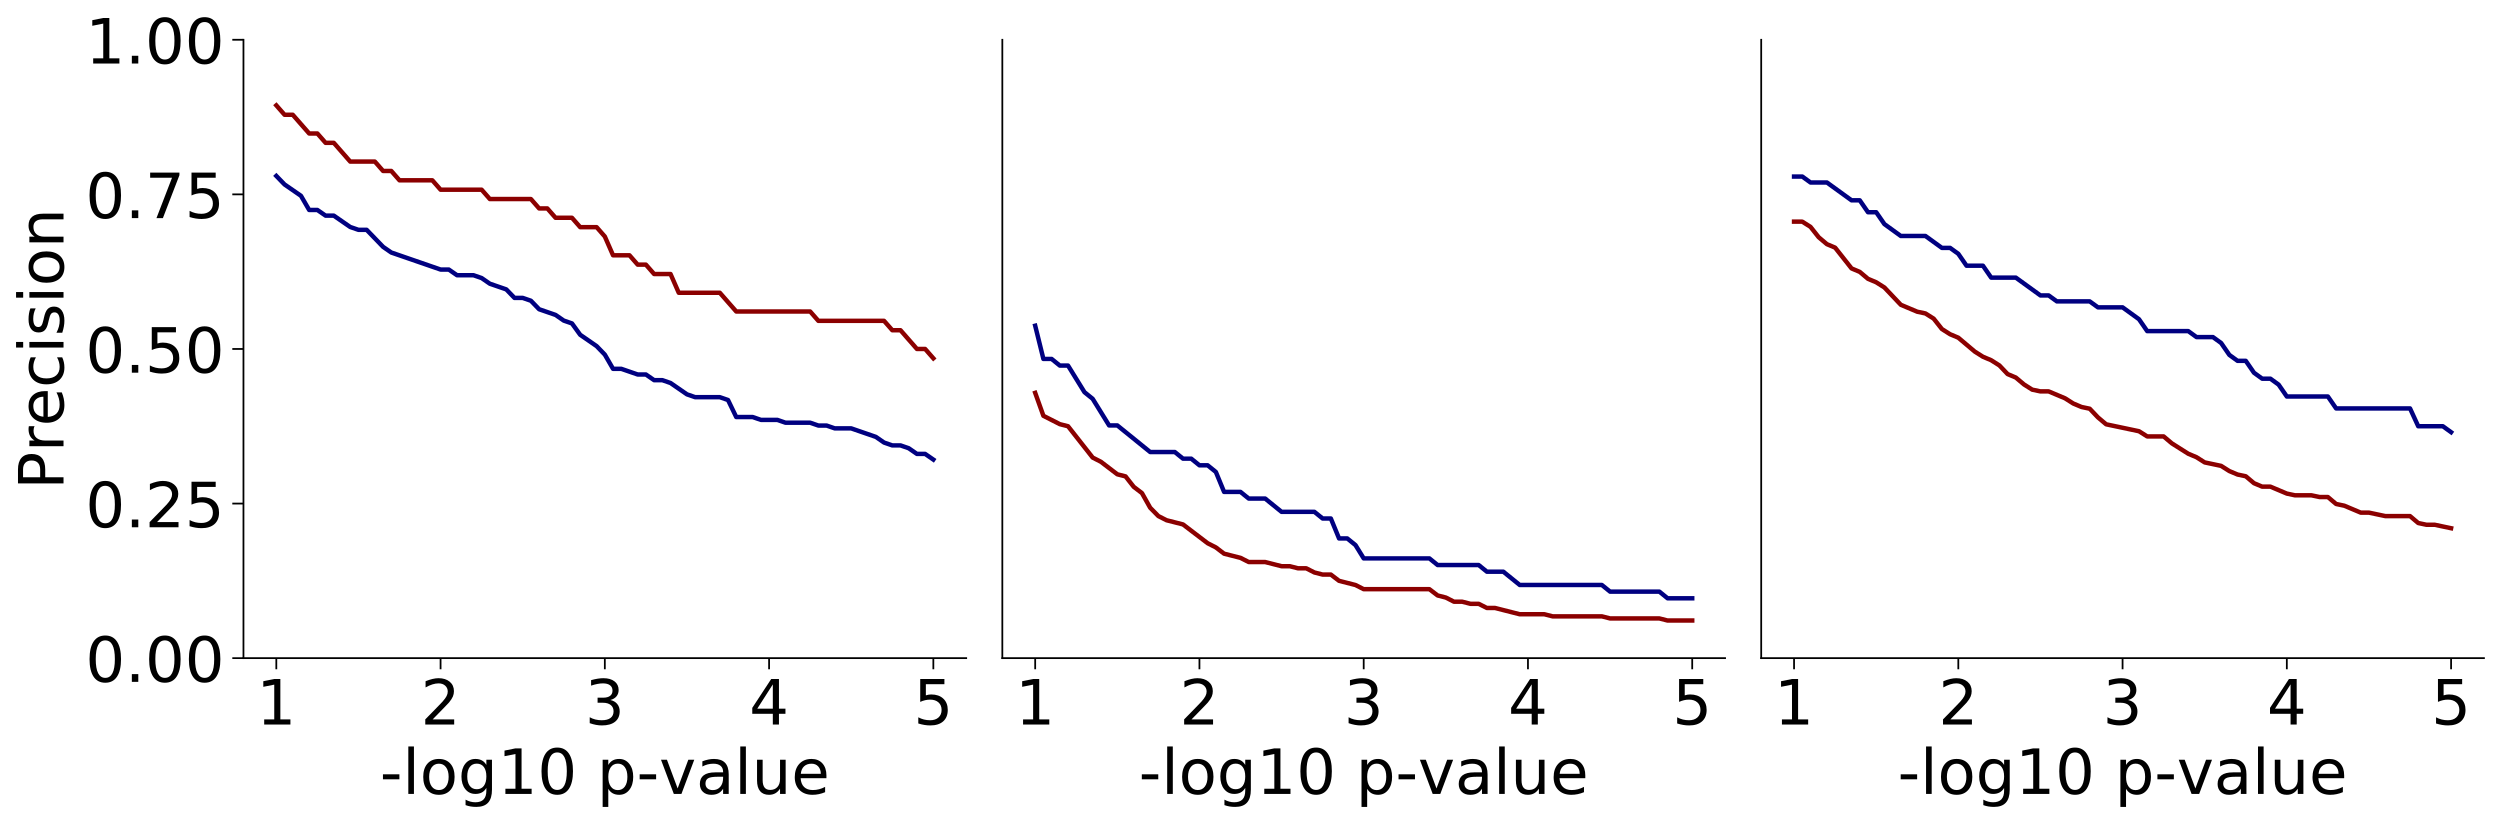
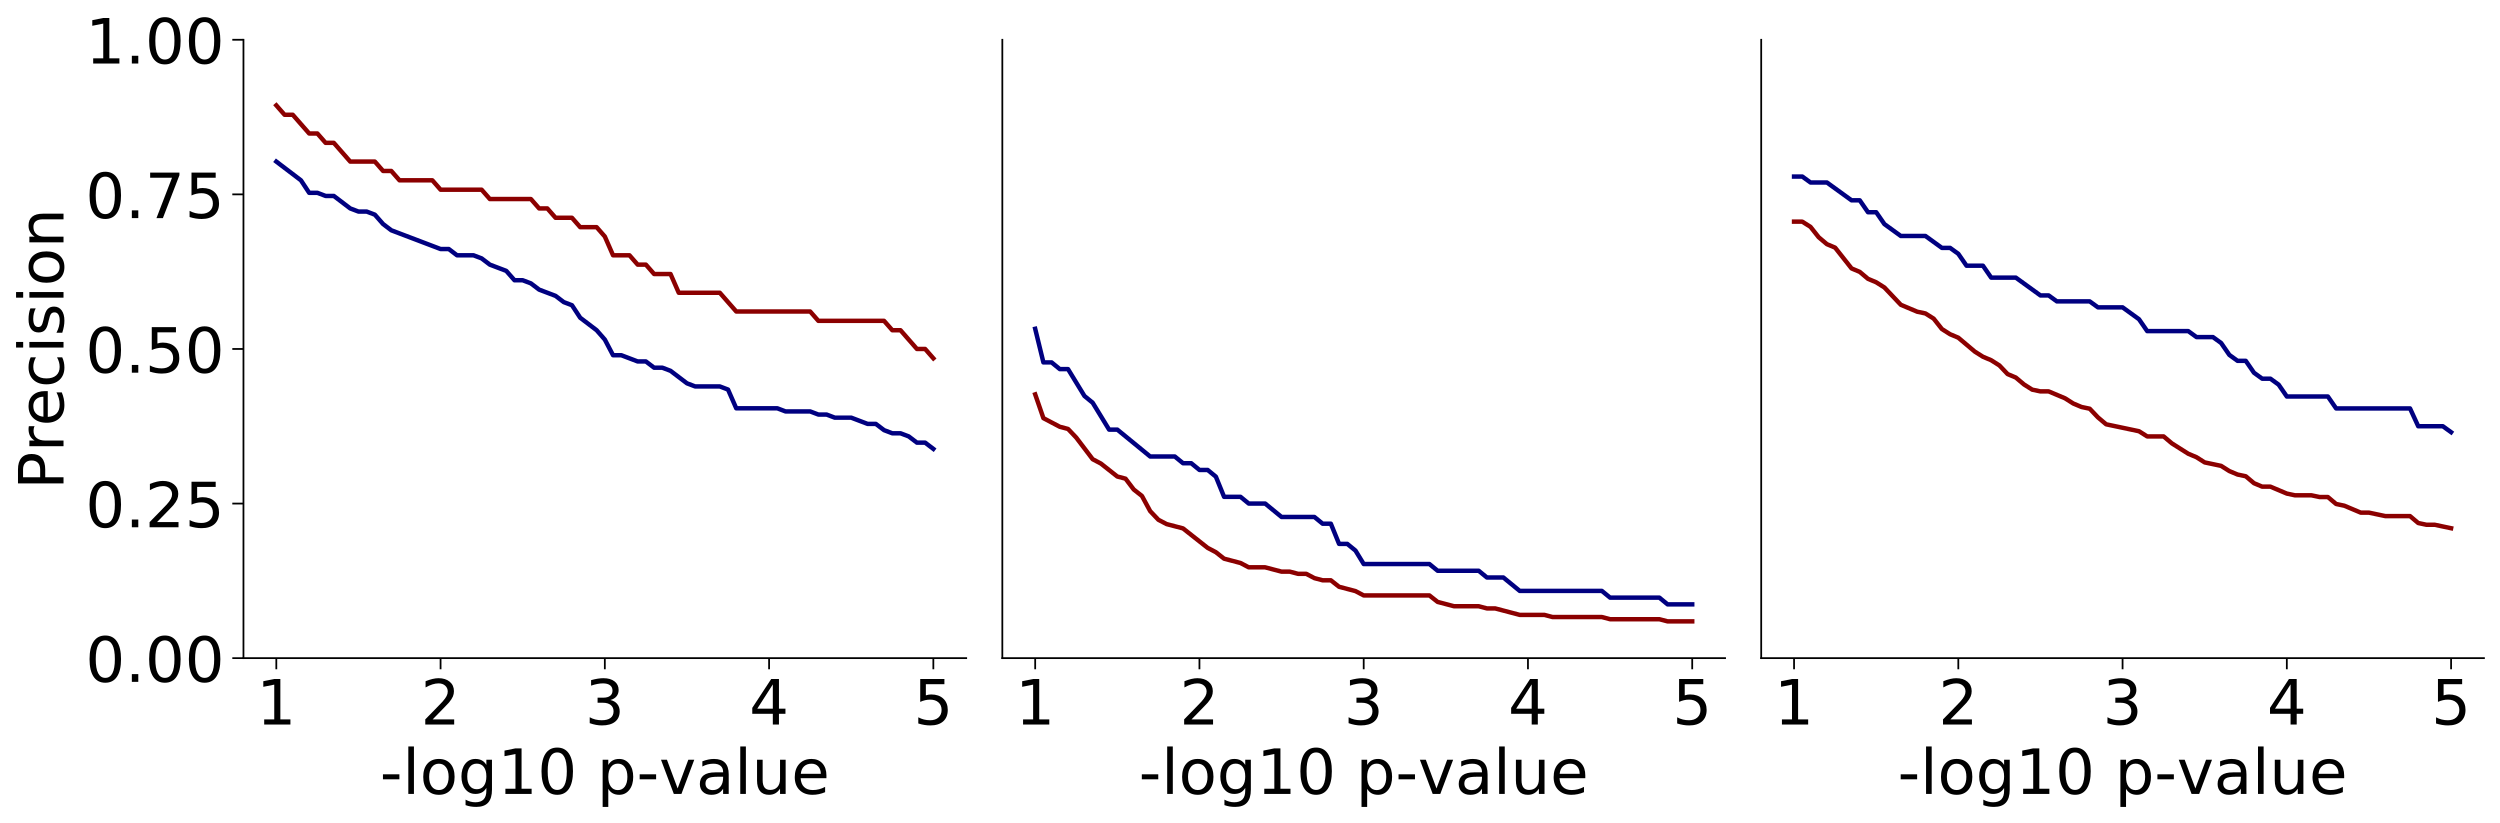
<svg xmlns="http://www.w3.org/2000/svg" xmlns:xlink="http://www.w3.org/1999/xlink" height="368.935pt" version="1.1" viewBox="0 0 1120.743 368.935" width="1120.743pt">
  <defs>
    <style type="text/css">
*{stroke-linecap:butt;stroke-linejoin:round;}
  </style>
  </defs>
  <g id="figure_1">
    <g id="patch_1">
      <path d="M 0 368.935  L 1120.743 368.935  L 1120.743 0  L 0 0  z " style="fill:none;" />
    </g>
    <g id="axes_1">
      <g id="patch_2">
        <path d="M 109.142 295.038  L 433.142 295.038  L 433.142 17.838  L 109.142 17.838  z " style="fill:none;" />
      </g>
      <g id="matplotlib.axis_1">
        <g id="xtick_1">
          <g id="line2d_1">
            <defs>
-               <path d="M 0 0  L 0 5  " id="mce84e4392d" style="stroke:#000000;stroke-width:0.8;" />
-             </defs>
-             <g>
-               <use style="stroke:#000000;stroke-width:0.8;" x="123.87" xlink:href="#mce84e4392d" y="295.038" />
+               <path d="M 0 0  L 0 5  " id="m62ed100eef" style="stroke:#000000;stroke-width:0.8;" />
+             </defs>
+             <g>
+               <use style="stroke:#000000;stroke-width:0.8;" x="123.87" xlink:href="#m62ed100eef" y="295.038" />
            </g>
          </g>
          <g id="text_1">
            <defs>
              <path d="M 12.406 8.297  L 28.516 8.297  L 28.516 63.922  L 10.984 60.406  L 10.984 69.391  L 28.422 72.906  L 38.281 72.906  L 38.281 8.297  L 54.391 8.297  L 54.391 0  L 12.406 0  z " id="DejaVuSans-49" />
            </defs>
            <g transform="translate(114.9623 324.8134)scale(0.28 -0.28)">
              <use xlink:href="#DejaVuSans-49" />
            </g>
          </g>
        </g>
        <g id="xtick_2">
          <g id="line2d_2">
            <g>
-               <use style="stroke:#000000;stroke-width:0.8;" x="197.506" xlink:href="#mce84e4392d" y="295.038" />
+               <use style="stroke:#000000;stroke-width:0.8;" x="197.506" xlink:href="#m62ed100eef" y="295.038" />
            </g>
          </g>
          <g id="text_2">
            <defs>
              <path d="M 19.188 8.297  L 53.609 8.297  L 53.609 0  L 7.328 0  L 7.328 8.297  Q 12.938 14.109 22.625 23.891  Q 32.328 33.688 34.812 36.531  Q 39.547 41.844 41.422 45.531  Q 43.312 49.219 43.312 52.781  Q 43.312 58.594 39.234 62.25  Q 35.156 65.922 28.609 65.922  Q 23.969 65.922 18.812 64.312  Q 13.672 62.703 7.812 59.422  L 7.812 69.391  Q 13.766 71.781 18.938 73  Q 24.125 74.219 28.422 74.219  Q 39.75 74.219 46.484 68.547  Q 53.219 62.891 53.219 53.422  Q 53.219 48.922 51.531 44.891  Q 49.859 40.875 45.406 35.406  Q 44.188 33.984 37.641 27.219  Q 31.109 20.453 19.188 8.297  z " id="DejaVuSans-50" />
            </defs>
            <g transform="translate(188.5986 324.8134)scale(0.28 -0.28)">
              <use xlink:href="#DejaVuSans-50" />
            </g>
          </g>
        </g>
        <g id="xtick_3">
          <g id="line2d_3">
            <g>
-               <use style="stroke:#000000;stroke-width:0.8;" x="271.142" xlink:href="#mce84e4392d" y="295.038" />
+               <use style="stroke:#000000;stroke-width:0.8;" x="271.142" xlink:href="#m62ed100eef" y="295.038" />
            </g>
          </g>
          <g id="text_3">
            <defs>
              <path d="M 40.578 39.312  Q 47.656 37.797 51.625 33  Q 55.609 28.219 55.609 21.188  Q 55.609 10.406 48.188 4.484  Q 40.766 -1.422 27.094 -1.422  Q 22.516 -1.422 17.656 -0.516  Q 12.797 0.391 7.625 2.203  L 7.625 11.719  Q 11.719 9.328 16.594 8.109  Q 21.484 6.891 26.812 6.891  Q 36.078 6.891 40.938 10.547  Q 45.797 14.203 45.797 21.188  Q 45.797 27.641 41.281 31.266  Q 36.766 34.906 28.719 34.906  L 20.219 34.906  L 20.219 43.016  L 29.109 43.016  Q 36.375 43.016 40.234 45.922  Q 44.094 48.828 44.094 54.297  Q 44.094 59.906 40.109 62.906  Q 36.141 65.922 28.719 65.922  Q 24.656 65.922 20.016 65.031  Q 15.375 64.156 9.812 62.312  L 9.812 71.094  Q 15.438 72.656 20.344 73.438  Q 25.25 74.219 29.594 74.219  Q 40.828 74.219 47.359 69.109  Q 53.906 64.016 53.906 55.328  Q 53.906 49.266 50.438 45.094  Q 46.969 40.922 40.578 39.312  z " id="DejaVuSans-51" />
            </defs>
            <g transform="translate(262.235 324.8134)scale(0.28 -0.28)">
              <use xlink:href="#DejaVuSans-51" />
            </g>
          </g>
        </g>
        <g id="xtick_4">
          <g id="line2d_4">
            <g>
-               <use style="stroke:#000000;stroke-width:0.8;" x="344.779" xlink:href="#mce84e4392d" y="295.038" />
+               <use style="stroke:#000000;stroke-width:0.8;" x="344.779" xlink:href="#m62ed100eef" y="295.038" />
            </g>
          </g>
          <g id="text_4">
            <defs>
              <path d="M 37.797 64.312  L 12.891 25.391  L 37.797 25.391  z M 35.203 72.906  L 47.609 72.906  L 47.609 25.391  L 58.016 25.391  L 58.016 17.188  L 47.609 17.188  L 47.609 0  L 37.797 0  L 37.797 17.188  L 4.891 17.188  L 4.891 26.703  z " id="DejaVuSans-52" />
            </defs>
            <g transform="translate(335.8714 324.8134)scale(0.28 -0.28)">
              <use xlink:href="#DejaVuSans-52" />
            </g>
          </g>
        </g>
        <g id="xtick_5">
          <g id="line2d_5">
            <g>
-               <use style="stroke:#000000;stroke-width:0.8;" x="418.415" xlink:href="#mce84e4392d" y="295.038" />
+               <use style="stroke:#000000;stroke-width:0.8;" x="418.415" xlink:href="#m62ed100eef" y="295.038" />
            </g>
          </g>
          <g id="text_5">
            <defs>
              <path d="M 10.797 72.906  L 49.516 72.906  L 49.516 64.594  L 19.828 64.594  L 19.828 46.734  Q 21.969 47.469 24.109 47.828  Q 26.266 48.188 28.422 48.188  Q 40.625 48.188 47.75 41.5  Q 54.891 34.812 54.891 23.391  Q 54.891 11.625 47.562 5.094  Q 40.234 -1.422 26.906 -1.422  Q 22.312 -1.422 17.547 -0.641  Q 12.797 0.141 7.719 1.703  L 7.719 11.625  Q 12.109 9.234 16.797 8.062  Q 21.484 6.891 26.703 6.891  Q 35.156 6.891 40.078 11.328  Q 45.016 15.766 45.016 23.391  Q 45.016 31 40.078 35.438  Q 35.156 39.891 26.703 39.891  Q 22.75 39.891 18.812 39.016  Q 14.891 38.141 10.797 36.281  z " id="DejaVuSans-53" />
            </defs>
            <g transform="translate(409.5077 324.8134)scale(0.28 -0.28)">
              <use xlink:href="#DejaVuSans-53" />
            </g>
          </g>
        </g>
        <g id="text_6">
          <defs>
            <path d="M 4.891 31.391  L 31.203 31.391  L 31.203 23.391  L 4.891 23.391  z " id="DejaVuSans-45" />
            <path d="M 9.422 75.984  L 18.406 75.984  L 18.406 0  L 9.422 0  z " id="DejaVuSans-108" />
            <path d="M 30.609 48.391  Q 23.391 48.391 19.188 42.75  Q 14.984 37.109 14.984 27.297  Q 14.984 17.484 19.156 11.844  Q 23.344 6.203 30.609 6.203  Q 37.797 6.203 41.984 11.859  Q 46.188 17.531 46.188 27.297  Q 46.188 37.016 41.984 42.703  Q 37.797 48.391 30.609 48.391  z M 30.609 56  Q 42.328 56 49.016 48.375  Q 55.719 40.766 55.719 27.297  Q 55.719 13.875 49.016 6.219  Q 42.328 -1.422 30.609 -1.422  Q 18.844 -1.422 12.172 6.219  Q 5.516 13.875 5.516 27.297  Q 5.516 40.766 12.172 48.375  Q 18.844 56 30.609 56  z " id="DejaVuSans-111" />
            <path d="M 45.406 27.984  Q 45.406 37.75 41.375 43.109  Q 37.359 48.484 30.078 48.484  Q 22.859 48.484 18.828 43.109  Q 14.797 37.75 14.797 27.984  Q 14.797 18.266 18.828 12.891  Q 22.859 7.516 30.078 7.516  Q 37.359 7.516 41.375 12.891  Q 45.406 18.266 45.406 27.984  z M 54.391 6.781  Q 54.391 -7.172 48.188 -13.984  Q 42 -20.797 29.203 -20.797  Q 24.469 -20.797 20.266 -20.094  Q 16.062 -19.391 12.109 -17.922  L 12.109 -9.188  Q 16.062 -11.328 19.922 -12.344  Q 23.781 -13.375 27.781 -13.375  Q 36.625 -13.375 41.016 -8.766  Q 45.406 -4.156 45.406 5.172  L 45.406 9.625  Q 42.625 4.781 38.281 2.391  Q 33.938 0 27.875 0  Q 17.828 0 11.672 7.656  Q 5.516 15.328 5.516 27.984  Q 5.516 40.672 11.672 48.328  Q 17.828 56 27.875 56  Q 33.938 56 38.281 53.609  Q 42.625 51.219 45.406 46.391  L 45.406 54.688  L 54.391 54.688  z " id="DejaVuSans-103" />
            <path d="M 31.781 66.406  Q 24.172 66.406 20.328 58.906  Q 16.5 51.422 16.5 36.375  Q 16.5 21.391 20.328 13.891  Q 24.172 6.391 31.781 6.391  Q 39.453 6.391 43.281 13.891  Q 47.125 21.391 47.125 36.375  Q 47.125 51.422 43.281 58.906  Q 39.453 66.406 31.781 66.406  z M 31.781 74.219  Q 44.047 74.219 50.516 64.516  Q 56.984 54.828 56.984 36.375  Q 56.984 17.969 50.516 8.266  Q 44.047 -1.422 31.781 -1.422  Q 19.531 -1.422 13.062 8.266  Q 6.594 17.969 6.594 36.375  Q 6.594 54.828 13.062 64.516  Q 19.531 74.219 31.781 74.219  z " id="DejaVuSans-48" />
            <path id="DejaVuSans-32" />
            <path d="M 18.109 8.203  L 18.109 -20.797  L 9.078 -20.797  L 9.078 54.688  L 18.109 54.688  L 18.109 46.391  Q 20.953 51.266 25.266 53.625  Q 29.594 56 35.594 56  Q 45.562 56 51.781 48.094  Q 58.016 40.188 58.016 27.297  Q 58.016 14.406 51.781 6.484  Q 45.562 -1.422 35.594 -1.422  Q 29.594 -1.422 25.266 0.953  Q 20.953 3.328 18.109 8.203  z M 48.688 27.297  Q 48.688 37.203 44.609 42.844  Q 40.531 48.484 33.406 48.484  Q 26.266 48.484 22.188 42.844  Q 18.109 37.203 18.109 27.297  Q 18.109 17.391 22.188 11.75  Q 26.266 6.109 33.406 6.109  Q 40.531 6.109 44.609 11.75  Q 48.688 17.391 48.688 27.297  z " id="DejaVuSans-112" />
            <path d="M 2.984 54.688  L 12.5 54.688  L 29.594 8.797  L 46.688 54.688  L 56.203 54.688  L 35.688 0  L 23.484 0  z " id="DejaVuSans-118" />
            <path d="M 34.281 27.484  Q 23.391 27.484 19.188 25  Q 14.984 22.516 14.984 16.5  Q 14.984 11.719 18.141 8.906  Q 21.297 6.109 26.703 6.109  Q 34.188 6.109 38.703 11.406  Q 43.219 16.703 43.219 25.484  L 43.219 27.484  z M 52.203 31.203  L 52.203 0  L 43.219 0  L 43.219 8.297  Q 40.141 3.328 35.547 0.953  Q 30.953 -1.422 24.312 -1.422  Q 15.922 -1.422 10.953 3.297  Q 6 8.016 6 15.922  Q 6 25.141 12.172 29.828  Q 18.359 34.516 30.609 34.516  L 43.219 34.516  L 43.219 35.406  Q 43.219 41.609 39.141 45  Q 35.062 48.391 27.688 48.391  Q 23 48.391 18.547 47.266  Q 14.109 46.141 10.016 43.891  L 10.016 52.203  Q 14.938 54.109 19.578 55.047  Q 24.219 56 28.609 56  Q 40.484 56 46.344 49.844  Q 52.203 43.703 52.203 31.203  z " id="DejaVuSans-97" />
            <path d="M 8.5 21.578  L 8.5 54.688  L 17.484 54.688  L 17.484 21.922  Q 17.484 14.156 20.5 10.266  Q 23.531 6.391 29.594 6.391  Q 36.859 6.391 41.078 11.031  Q 45.312 15.672 45.312 23.688  L 45.312 54.688  L 54.297 54.688  L 54.297 0  L 45.312 0  L 45.312 8.406  Q 42.047 3.422 37.719 1  Q 33.406 -1.422 27.688 -1.422  Q 18.266 -1.422 13.375 4.438  Q 8.5 10.297 8.5 21.578  z M 31.109 56  z " id="DejaVuSans-117" />
            <path d="M 56.203 29.594  L 56.203 25.203  L 14.891 25.203  Q 15.484 15.922 20.484 11.062  Q 25.484 6.203 34.422 6.203  Q 39.594 6.203 44.453 7.469  Q 49.312 8.734 54.109 11.281  L 54.109 2.781  Q 49.266 0.734 44.188 -0.344  Q 39.109 -1.422 33.891 -1.422  Q 20.797 -1.422 13.156 6.188  Q 5.516 13.812 5.516 26.812  Q 5.516 40.234 12.766 48.109  Q 20.016 56 32.328 56  Q 43.359 56 49.781 48.891  Q 56.203 41.797 56.203 29.594  z M 47.219 32.234  Q 47.125 39.594 43.094 43.984  Q 39.062 48.391 32.422 48.391  Q 24.906 48.391 20.391 44.141  Q 15.875 39.891 15.188 32.172  z " id="DejaVuSans-101" />
          </defs>
          <g transform="translate(170.3075 355.9122)scale(0.28 -0.28)">
            <use xlink:href="#DejaVuSans-45" />
            <use x="36.084" xlink:href="#DejaVuSans-108" />
            <use x="63.867" xlink:href="#DejaVuSans-111" />
            <use x="125.049" xlink:href="#DejaVuSans-103" />
            <use x="188.525" xlink:href="#DejaVuSans-49" />
            <use x="252.148" xlink:href="#DejaVuSans-48" />
            <use x="315.771" xlink:href="#DejaVuSans-32" />
            <use x="347.559" xlink:href="#DejaVuSans-112" />
            <use x="411.035" xlink:href="#DejaVuSans-45" />
            <use x="447.088" xlink:href="#DejaVuSans-118" />
            <use x="506.268" xlink:href="#DejaVuSans-97" />
            <use x="567.547" xlink:href="#DejaVuSans-108" />
            <use x="595.33" xlink:href="#DejaVuSans-117" />
            <use x="658.709" xlink:href="#DejaVuSans-101" />
          </g>
        </g>
      </g>
      <g id="matplotlib.axis_2">
        <g id="ytick_1">
          <g id="line2d_6">
            <defs>
-               <path d="M 0 0  L -5 0  " id="m51bddae89e" style="stroke:#000000;stroke-width:0.8;" />
-             </defs>
-             <g>
-               <use style="stroke:#000000;stroke-width:0.8;" x="109.142" xlink:href="#m51bddae89e" y="295.038" />
+               <path d="M 0 0  L -5 0  " id="me6851f09a6" style="stroke:#000000;stroke-width:0.8;" />
+             </defs>
+             <g>
+               <use style="stroke:#000000;stroke-width:0.8;" x="109.142" xlink:href="#me6851f09a6" y="295.038" />
            </g>
          </g>
          <g id="text_7">
            <defs>
              <path d="M 10.688 12.406  L 21 12.406  L 21 0  L 10.688 0  z " id="DejaVuSans-46" />
            </defs>
            <g transform="translate(38.29875 305.6756)scale(0.28 -0.28)">
              <use xlink:href="#DejaVuSans-48" />
              <use x="63.623" xlink:href="#DejaVuSans-46" />
              <use x="95.41" xlink:href="#DejaVuSans-48" />
              <use x="159.033" xlink:href="#DejaVuSans-48" />
            </g>
          </g>
        </g>
        <g id="ytick_2">
          <g id="line2d_7">
            <g>
-               <use style="stroke:#000000;stroke-width:0.8;" x="109.142" xlink:href="#m51bddae89e" y="225.738" />
+               <use style="stroke:#000000;stroke-width:0.8;" x="109.142" xlink:href="#me6851f09a6" y="225.738" />
            </g>
          </g>
          <g id="text_8">
            <g transform="translate(38.29875 236.3756)scale(0.28 -0.28)">
              <use xlink:href="#DejaVuSans-48" />
              <use x="63.623" xlink:href="#DejaVuSans-46" />
              <use x="95.41" xlink:href="#DejaVuSans-50" />
              <use x="159.033" xlink:href="#DejaVuSans-53" />
            </g>
          </g>
        </g>
        <g id="ytick_3">
          <g id="line2d_8">
            <g>
-               <use style="stroke:#000000;stroke-width:0.8;" x="109.142" xlink:href="#m51bddae89e" y="156.438" />
+               <use style="stroke:#000000;stroke-width:0.8;" x="109.142" xlink:href="#me6851f09a6" y="156.438" />
            </g>
          </g>
          <g id="text_9">
            <g transform="translate(38.29875 167.0756)scale(0.28 -0.28)">
              <use xlink:href="#DejaVuSans-48" />
              <use x="63.623" xlink:href="#DejaVuSans-46" />
              <use x="95.41" xlink:href="#DejaVuSans-53" />
              <use x="159.033" xlink:href="#DejaVuSans-48" />
            </g>
          </g>
        </g>
        <g id="ytick_4">
          <g id="line2d_9">
            <g>
-               <use style="stroke:#000000;stroke-width:0.8;" x="109.142" xlink:href="#m51bddae89e" y="87.138" />
+               <use style="stroke:#000000;stroke-width:0.8;" x="109.142" xlink:href="#me6851f09a6" y="87.138" />
            </g>
          </g>
          <g id="text_10">
            <defs>
              <path d="M 8.203 72.906  L 55.078 72.906  L 55.078 68.703  L 28.609 0  L 18.312 0  L 43.219 64.594  L 8.203 64.594  z " id="DejaVuSans-55" />
            </defs>
            <g transform="translate(38.29875 97.77563)scale(0.28 -0.28)">
              <use xlink:href="#DejaVuSans-48" />
              <use x="63.623" xlink:href="#DejaVuSans-46" />
              <use x="95.41" xlink:href="#DejaVuSans-55" />
              <use x="159.033" xlink:href="#DejaVuSans-53" />
            </g>
          </g>
        </g>
        <g id="ytick_5">
          <g id="line2d_10">
            <g>
-               <use style="stroke:#000000;stroke-width:0.8;" x="109.142" xlink:href="#m51bddae89e" y="17.838" />
+               <use style="stroke:#000000;stroke-width:0.8;" x="109.142" xlink:href="#me6851f09a6" y="17.838" />
            </g>
          </g>
          <g id="text_11">
            <g transform="translate(38.29875 28.47563)scale(0.28 -0.28)">
              <use xlink:href="#DejaVuSans-49" />
              <use x="63.623" xlink:href="#DejaVuSans-46" />
              <use x="95.41" xlink:href="#DejaVuSans-48" />
              <use x="159.033" xlink:href="#DejaVuSans-48" />
            </g>
          </g>
        </g>
        <g id="text_12">
          <defs>
            <path d="M 19.672 64.797  L 19.672 37.406  L 32.078 37.406  Q 38.969 37.406 42.719 40.969  Q 46.484 44.531 46.484 51.125  Q 46.484 57.672 42.719 61.234  Q 38.969 64.797 32.078 64.797  z M 9.812 72.906  L 32.078 72.906  Q 44.344 72.906 50.609 67.359  Q 56.891 61.812 56.891 51.125  Q 56.891 40.328 50.609 34.812  Q 44.344 29.297 32.078 29.297  L 19.672 29.297  L 19.672 0  L 9.812 0  z " id="DejaVuSans-80" />
            <path d="M 41.109 46.297  Q 39.594 47.172 37.812 47.578  Q 36.031 48 33.891 48  Q 26.266 48 22.188 43.047  Q 18.109 38.094 18.109 28.812  L 18.109 0  L 9.078 0  L 9.078 54.688  L 18.109 54.688  L 18.109 46.188  Q 20.953 51.172 25.484 53.578  Q 30.031 56 36.531 56  Q 37.453 56 38.578 55.875  Q 39.703 55.766 41.062 55.516  z " id="DejaVuSans-114" />
            <path d="M 48.781 52.594  L 48.781 44.188  Q 44.969 46.297 41.141 47.344  Q 37.312 48.391 33.406 48.391  Q 24.656 48.391 19.812 42.844  Q 14.984 37.312 14.984 27.297  Q 14.984 17.281 19.812 11.734  Q 24.656 6.203 33.406 6.203  Q 37.312 6.203 41.141 7.25  Q 44.969 8.297 48.781 10.406  L 48.781 2.094  Q 45.016 0.344 40.984 -0.531  Q 36.969 -1.422 32.422 -1.422  Q 20.062 -1.422 12.781 6.344  Q 5.516 14.109 5.516 27.297  Q 5.516 40.672 12.859 48.328  Q 20.219 56 33.016 56  Q 37.156 56 41.109 55.141  Q 45.062 54.297 48.781 52.594  z " id="DejaVuSans-99" />
            <path d="M 9.422 54.688  L 18.406 54.688  L 18.406 0  L 9.422 0  z M 9.422 75.984  L 18.406 75.984  L 18.406 64.594  L 9.422 64.594  z " id="DejaVuSans-105" />
            <path d="M 44.281 53.078  L 44.281 44.578  Q 40.484 46.531 36.375 47.5  Q 32.281 48.484 27.875 48.484  Q 21.188 48.484 17.844 46.438  Q 14.5 44.391 14.5 40.281  Q 14.5 37.156 16.891 35.375  Q 19.281 33.594 26.516 31.984  L 29.594 31.297  Q 39.156 29.25 43.188 25.516  Q 47.219 21.781 47.219 15.094  Q 47.219 7.469 41.188 3.016  Q 35.156 -1.422 24.609 -1.422  Q 20.219 -1.422 15.453 -0.562  Q 10.688 0.297 5.422 2  L 5.422 11.281  Q 10.406 8.688 15.234 7.391  Q 20.062 6.109 24.812 6.109  Q 31.156 6.109 34.562 8.281  Q 37.984 10.453 37.984 14.406  Q 37.984 18.062 35.516 20.016  Q 33.062 21.969 24.703 23.781  L 21.578 24.516  Q 13.234 26.266 9.516 29.906  Q 5.812 33.547 5.812 39.891  Q 5.812 47.609 11.281 51.797  Q 16.75 56 26.812 56  Q 31.781 56 36.172 55.266  Q 40.578 54.547 44.281 53.078  z " id="DejaVuSans-115" />
            <path d="M 54.891 33.016  L 54.891 0  L 45.906 0  L 45.906 32.719  Q 45.906 40.484 42.875 44.328  Q 39.844 48.188 33.797 48.188  Q 26.516 48.188 22.312 43.547  Q 18.109 38.922 18.109 30.906  L 18.109 0  L 9.078 0  L 9.078 54.688  L 18.109 54.688  L 18.109 46.188  Q 21.344 51.125 25.703 53.562  Q 30.078 56 35.797 56  Q 45.219 56 50.047 50.172  Q 54.891 44.344 54.891 33.016  z " id="DejaVuSans-110" />
          </defs>
          <g transform="translate(28.47563 219.4509)rotate(-90)scale(0.28 -0.28)">
            <use xlink:href="#DejaVuSans-80" />
            <use x="60.287" xlink:href="#DejaVuSans-114" />
            <use x="101.369" xlink:href="#DejaVuSans-101" />
            <use x="162.893" xlink:href="#DejaVuSans-99" />
            <use x="217.873" xlink:href="#DejaVuSans-105" />
            <use x="245.656" xlink:href="#DejaVuSans-115" />
            <use x="297.756" xlink:href="#DejaVuSans-105" />
            <use x="325.539" xlink:href="#DejaVuSans-111" />
            <use x="386.721" xlink:href="#DejaVuSans-110" />
          </g>
        </g>
      </g>
      <g id="line2d_11">
-         <path clip-path="url(#p0e3a471701)" d="M 123.87 47.238  L 127.552 51.438  L 131.233 51.438  L 134.915 55.638  L 138.597 59.838  L 142.279 59.838  L 145.961 64.038  L 149.643 64.038  L 153.324 68.238  L 157.006 72.438  L 160.688 72.438  L 164.37 72.438  L 168.052 72.438  L 171.733 76.638  L 175.415 76.638  L 179.097 80.838  L 182.779 80.838  L 186.461 80.838  L 190.143 80.838  L 193.824 80.838  L 197.506 85.038  L 201.188 85.038  L 204.87 85.038  L 208.552 85.038  L 212.233 85.038  L 215.915 85.038  L 219.597 89.238  L 223.279 89.238  L 226.961 89.238  L 230.643 89.238  L 234.324 89.238  L 238.006 89.238  L 241.688 93.438  L 245.37 93.438  L 249.052 97.638  L 252.733 97.638  L 256.415 97.638  L 260.097 101.838  L 263.779 101.838  L 267.461 101.838  L 271.142 106.038  L 274.824 114.438  L 278.506 114.438  L 282.188 114.438  L 285.87 118.638  L 289.552 118.638  L 293.233 122.838  L 296.915 122.838  L 300.597 122.838  L 304.279 131.238  L 307.961 131.238  L 311.642 131.238  L 315.324 131.238  L 319.006 131.238  L 322.688 131.238  L 326.37 135.438  L 330.052 139.638  L 333.733 139.638  L 337.415 139.638  L 341.097 139.638  L 344.779 139.638  L 348.461 139.638  L 352.142 139.638  L 355.824 139.638  L 359.506 139.638  L 363.188 139.638  L 366.87 143.838  L 370.552 143.838  L 374.233 143.838  L 377.915 143.838  L 381.597 143.838  L 385.279 143.838  L 388.961 143.838  L 392.642 143.838  L 396.324 143.838  L 400.006 148.038  L 403.688 148.038  L 407.37 152.238  L 411.052 156.438  L 414.733 156.438  L 418.415 160.638  " style="fill:none;stroke:#8b0000;stroke-linecap:square;stroke-width:2;" />
+         <path clip-path="url(#p90d4cefe6a)" d="M 123.87 47.238  L 127.552 51.438  L 131.233 51.438  L 134.915 55.638  L 138.597 59.838  L 142.279 59.838  L 145.961 64.038  L 149.643 64.038  L 153.324 68.238  L 157.006 72.438  L 160.688 72.438  L 164.37 72.438  L 168.052 72.438  L 171.733 76.638  L 175.415 76.638  L 179.097 80.838  L 182.779 80.838  L 186.461 80.838  L 190.143 80.838  L 193.824 80.838  L 197.506 85.038  L 201.188 85.038  L 204.87 85.038  L 208.552 85.038  L 212.233 85.038  L 215.915 85.038  L 219.597 89.238  L 223.279 89.238  L 226.961 89.238  L 230.643 89.238  L 234.324 89.238  L 238.006 89.238  L 241.688 93.438  L 245.37 93.438  L 249.052 97.638  L 252.733 97.638  L 256.415 97.638  L 260.097 101.838  L 263.779 101.838  L 267.461 101.838  L 271.142 106.038  L 274.824 114.438  L 278.506 114.438  L 282.188 114.438  L 285.87 118.638  L 289.552 118.638  L 293.233 122.838  L 296.915 122.838  L 300.597 122.838  L 304.279 131.238  L 307.961 131.238  L 311.642 131.238  L 315.324 131.238  L 319.006 131.238  L 322.688 131.238  L 326.37 135.438  L 330.052 139.638  L 333.733 139.638  L 337.415 139.638  L 341.097 139.638  L 344.779 139.638  L 348.461 139.638  L 352.142 139.638  L 355.824 139.638  L 359.506 139.638  L 363.188 139.638  L 366.87 143.838  L 370.552 143.838  L 374.233 143.838  L 377.915 143.838  L 381.597 143.838  L 385.279 143.838  L 388.961 143.838  L 392.642 143.838  L 396.324 143.838  L 400.006 148.038  L 403.688 148.038  L 407.37 152.238  L 411.052 156.438  L 414.733 156.438  L 418.415 160.638  " style="fill:none;stroke:#8b0000;stroke-linecap:square;stroke-width:2;" />
      </g>
      <g id="line2d_12">
-         <path clip-path="url(#p0e3a471701)" d="M 123.87 78.873  L 127.552 82.687  L 131.233 85.23  L 134.915 87.774  L 138.597 94.131  L 142.279 94.131  L 145.961 96.675  L 149.643 96.675  L 153.324 99.218  L 157.006 101.761  L 160.688 103.032  L 164.37 103.032  L 168.052 106.847  L 171.733 110.662  L 175.415 113.205  L 179.097 114.476  L 182.779 115.748  L 186.461 117.019  L 190.143 118.291  L 193.824 119.563  L 197.506 120.834  L 201.188 120.834  L 204.87 123.377  L 208.552 123.377  L 212.233 123.377  L 215.915 124.649  L 219.597 127.192  L 223.279 128.464  L 226.961 129.735  L 230.643 133.55  L 234.324 133.55  L 238.006 134.821  L 241.688 138.636  L 245.37 139.908  L 249.052 141.179  L 252.733 143.722  L 256.415 144.994  L 260.097 150.08  L 263.779 152.623  L 267.461 155.166  L 271.142 158.981  L 274.824 165.339  L 278.506 165.339  L 282.188 166.61  L 285.87 167.882  L 289.552 167.882  L 293.233 170.425  L 296.915 170.425  L 300.597 171.697  L 304.279 174.24  L 307.961 176.783  L 311.642 178.054  L 315.324 178.054  L 319.006 178.054  L 322.688 178.054  L 326.37 179.326  L 330.052 186.955  L 333.733 186.955  L 337.415 186.955  L 341.097 188.227  L 344.779 188.227  L 348.461 188.227  L 352.142 189.498  L 355.824 189.498  L 359.506 189.498  L 363.188 189.498  L 366.87 190.77  L 370.552 190.77  L 374.233 192.041  L 377.915 192.041  L 381.597 192.041  L 385.279 193.313  L 388.961 194.585  L 392.642 195.856  L 396.324 198.399  L 400.006 199.671  L 403.688 199.671  L 407.37 200.942  L 411.052 203.486  L 414.733 203.486  L 418.415 206.029  " style="fill:none;stroke:#000080;stroke-linecap:square;stroke-width:2;" />
+         <path clip-path="url(#p90d4cefe6a)" d="M 123.87 72.438  L 127.552 75.238  L 131.233 78.038  L 134.915 80.838  L 138.597 86.438  L 142.279 86.438  L 145.961 87.838  L 149.643 87.838  L 153.324 90.638  L 157.006 93.438  L 160.688 94.838  L 164.37 94.838  L 168.052 96.238  L 171.733 100.438  L 175.415 103.238  L 179.097 104.638  L 182.779 106.038  L 186.461 107.438  L 190.143 108.838  L 193.824 110.238  L 197.506 111.638  L 201.188 111.638  L 204.87 114.438  L 208.552 114.438  L 212.233 114.438  L 215.915 115.838  L 219.597 118.638  L 223.279 120.038  L 226.961 121.438  L 230.643 125.638  L 234.324 125.638  L 238.006 127.038  L 241.688 129.838  L 245.37 131.238  L 249.052 132.638  L 252.733 135.438  L 256.415 136.838  L 260.097 142.438  L 263.779 145.238  L 267.461 148.038  L 271.142 152.238  L 274.824 159.238  L 278.506 159.238  L 282.188 160.638  L 285.87 162.038  L 289.552 162.038  L 293.233 164.838  L 296.915 164.838  L 300.597 166.238  L 304.279 169.038  L 307.961 171.838  L 311.642 173.238  L 315.324 173.238  L 319.006 173.238  L 322.688 173.238  L 326.37 174.638  L 330.052 183.038  L 333.733 183.038  L 337.415 183.038  L 341.097 183.038  L 344.779 183.038  L 348.461 183.038  L 352.142 184.438  L 355.824 184.438  L 359.506 184.438  L 363.188 184.438  L 366.87 185.838  L 370.552 185.838  L 374.233 187.238  L 377.915 187.238  L 381.597 187.238  L 385.279 188.638  L 388.961 190.038  L 392.642 190.038  L 396.324 192.838  L 400.006 194.238  L 403.688 194.238  L 407.37 195.638  L 411.052 198.438  L 414.733 198.438  L 418.415 201.238  " style="fill:none;stroke:#000080;stroke-linecap:square;stroke-width:2;" />
      </g>
      <g id="patch_3">
        <path d="M 109.142 295.038  L 109.142 17.838  " style="fill:none;stroke:#000000;stroke-linecap:square;stroke-linejoin:miter;stroke-width:0.8;" />
      </g>
      <g id="patch_4">
        <path d="M 109.142 295.038  L 433.142 295.038  " style="fill:none;stroke:#000000;stroke-linecap:square;stroke-linejoin:miter;stroke-width:0.8;" />
      </g>
    </g>
    <g id="axes_2">
      <g id="patch_5">
        <path d="M 449.342 295.038  L 773.342 295.038  L 773.342 17.838  L 449.342 17.838  z " style="fill:none;" />
      </g>
      <g id="matplotlib.axis_3">
        <g id="xtick_6">
          <g id="line2d_13">
            <g>
-               <use style="stroke:#000000;stroke-width:0.8;" x="464.07" xlink:href="#mce84e4392d" y="295.038" />
+               <use style="stroke:#000000;stroke-width:0.8;" x="464.07" xlink:href="#m62ed100eef" y="295.038" />
            </g>
          </g>
          <g id="text_13">
            <g transform="translate(455.1623 324.8134)scale(0.28 -0.28)">
              <use xlink:href="#DejaVuSans-49" />
            </g>
          </g>
        </g>
        <g id="xtick_7">
          <g id="line2d_14">
            <g>
-               <use style="stroke:#000000;stroke-width:0.8;" x="537.706" xlink:href="#mce84e4392d" y="295.038" />
+               <use style="stroke:#000000;stroke-width:0.8;" x="537.706" xlink:href="#m62ed100eef" y="295.038" />
            </g>
          </g>
          <g id="text_14">
            <g transform="translate(528.7986 324.8134)scale(0.28 -0.28)">
              <use xlink:href="#DejaVuSans-50" />
            </g>
          </g>
        </g>
        <g id="xtick_8">
          <g id="line2d_15">
            <g>
-               <use style="stroke:#000000;stroke-width:0.8;" x="611.342" xlink:href="#mce84e4392d" y="295.038" />
+               <use style="stroke:#000000;stroke-width:0.8;" x="611.342" xlink:href="#m62ed100eef" y="295.038" />
            </g>
          </g>
          <g id="text_15">
            <g transform="translate(602.435 324.8134)scale(0.28 -0.28)">
              <use xlink:href="#DejaVuSans-51" />
            </g>
          </g>
        </g>
        <g id="xtick_9">
          <g id="line2d_16">
            <g>
-               <use style="stroke:#000000;stroke-width:0.8;" x="684.979" xlink:href="#mce84e4392d" y="295.038" />
+               <use style="stroke:#000000;stroke-width:0.8;" x="684.979" xlink:href="#m62ed100eef" y="295.038" />
            </g>
          </g>
          <g id="text_16">
            <g transform="translate(676.0714 324.8134)scale(0.28 -0.28)">
              <use xlink:href="#DejaVuSans-52" />
            </g>
          </g>
        </g>
        <g id="xtick_10">
          <g id="line2d_17">
            <g>
-               <use style="stroke:#000000;stroke-width:0.8;" x="758.615" xlink:href="#mce84e4392d" y="295.038" />
+               <use style="stroke:#000000;stroke-width:0.8;" x="758.615" xlink:href="#m62ed100eef" y="295.038" />
            </g>
          </g>
          <g id="text_17">
            <g transform="translate(749.7077 324.8134)scale(0.28 -0.28)">
              <use xlink:href="#DejaVuSans-53" />
            </g>
          </g>
        </g>
        <g id="text_18">
          <g transform="translate(510.5075 355.9122)scale(0.28 -0.28)">
            <use xlink:href="#DejaVuSans-45" />
            <use x="36.084" xlink:href="#DejaVuSans-108" />
            <use x="63.867" xlink:href="#DejaVuSans-111" />
            <use x="125.049" xlink:href="#DejaVuSans-103" />
            <use x="188.525" xlink:href="#DejaVuSans-49" />
            <use x="252.148" xlink:href="#DejaVuSans-48" />
            <use x="315.771" xlink:href="#DejaVuSans-32" />
            <use x="347.559" xlink:href="#DejaVuSans-112" />
            <use x="411.035" xlink:href="#DejaVuSans-45" />
            <use x="447.088" xlink:href="#DejaVuSans-118" />
            <use x="506.268" xlink:href="#DejaVuSans-97" />
            <use x="567.547" xlink:href="#DejaVuSans-108" />
            <use x="595.33" xlink:href="#DejaVuSans-117" />
            <use x="658.709" xlink:href="#DejaVuSans-101" />
          </g>
        </g>
      </g>
      <g id="matplotlib.axis_4">
        <g id="ytick_6" />
        <g id="ytick_7" />
        <g id="ytick_8" />
        <g id="ytick_9" />
        <g id="ytick_10" />
      </g>
      <g id="line2d_18">
-         <path clip-path="url(#pe0da0416ca)" d="M 464.07 176.104  L 467.752 186.405  L 471.433 188.278  L 475.115 190.151  L 478.797 191.088  L 482.479 195.77  L 486.161 200.453  L 489.842 205.135  L 493.524 207.008  L 497.206 209.818  L 500.888 212.627  L 504.57 213.563  L 508.252 218.246  L 511.933 221.055  L 515.615 227.611  L 519.297 231.357  L 522.979 233.23  L 526.661 234.166  L 530.342 235.103  L 534.024 237.912  L 537.706 240.722  L 541.388 243.531  L 545.07 245.404  L 548.752 248.213  L 552.433 249.15  L 556.115 250.086  L 559.797 251.959  L 563.479 251.959  L 567.161 251.959  L 570.842 252.896  L 574.524 253.832  L 578.206 253.832  L 581.888 254.769  L 585.57 254.769  L 589.252 256.642  L 592.933 257.578  L 596.615 257.578  L 600.297 260.388  L 603.979 261.324  L 607.661 262.261  L 611.342 264.134  L 615.024 264.134  L 618.706 264.134  L 622.388 264.134  L 626.07 264.134  L 629.752 264.134  L 633.433 264.134  L 637.115 264.134  L 640.797 264.134  L 644.479 266.943  L 648.161 267.88  L 651.842 269.753  L 655.524 269.753  L 659.206 270.689  L 662.888 270.689  L 666.57 272.562  L 670.252 272.562  L 673.933 273.499  L 677.615 274.435  L 681.297 275.372  L 684.979 275.372  L 688.661 275.372  L 692.342 275.372  L 696.024 276.308  L 699.706 276.308  L 703.388 276.308  L 707.07 276.308  L 710.752 276.308  L 714.433 276.308  L 718.115 276.308  L 721.797 277.245  L 725.479 277.245  L 729.161 277.245  L 732.842 277.245  L 736.524 277.245  L 740.206 277.245  L 743.888 277.245  L 747.57 278.181  L 751.252 278.181  L 754.933 278.181  L 758.615 278.181  " style="fill:none;stroke:#8b0000;stroke-linecap:square;stroke-width:2;" />
+         <path clip-path="url(#p92fd34a7d8)" d="M 464.07 176.792  L 467.752 187.453  L 471.433 189.392  L 475.115 191.33  L 478.797 192.299  L 482.479 196.176  L 486.161 201.022  L 489.842 205.869  L 493.524 207.807  L 497.206 210.715  L 500.888 213.622  L 504.57 214.592  L 508.252 219.438  L 511.933 222.346  L 515.615 229.13  L 519.297 233.007  L 522.979 234.946  L 526.661 235.915  L 530.342 236.884  L 534.024 239.792  L 537.706 242.699  L 541.388 245.607  L 545.07 247.546  L 548.752 250.453  L 552.433 251.422  L 556.115 252.392  L 559.797 254.33  L 563.479 254.33  L 567.161 254.33  L 570.842 255.299  L 574.524 256.269  L 578.206 256.269  L 581.888 257.238  L 585.57 257.238  L 589.252 259.176  L 592.933 260.146  L 596.615 260.146  L 600.297 263.053  L 603.979 264.022  L 607.661 264.992  L 611.342 266.93  L 615.024 266.93  L 618.706 266.93  L 622.388 266.93  L 626.07 266.93  L 629.752 266.93  L 633.433 266.93  L 637.115 266.93  L 640.797 266.93  L 644.479 269.838  L 648.161 270.807  L 651.842 271.776  L 655.524 271.776  L 659.206 271.776  L 662.888 271.776  L 666.57 272.746  L 670.252 272.746  L 673.933 273.715  L 677.615 274.684  L 681.297 275.653  L 684.979 275.653  L 688.661 275.653  L 692.342 275.653  L 696.024 276.622  L 699.706 276.622  L 703.388 276.622  L 707.07 276.622  L 710.752 276.622  L 714.433 276.622  L 718.115 276.622  L 721.797 277.592  L 725.479 277.592  L 729.161 277.592  L 732.842 277.592  L 736.524 277.592  L 740.206 277.592  L 743.888 277.592  L 747.57 278.561  L 751.252 278.561  L 754.933 278.561  L 758.615 278.561  " style="fill:none;stroke:#8b0000;stroke-linecap:square;stroke-width:2;" />
      </g>
      <g id="line2d_19">
-         <path clip-path="url(#pe0da0416ca)" d="M 464.07 146.006  L 467.752 160.909  L 471.433 160.909  L 475.115 163.889  L 478.797 163.889  L 482.479 169.851  L 486.161 175.812  L 489.842 178.793  L 493.524 184.754  L 497.206 190.715  L 500.888 190.715  L 504.57 193.696  L 508.252 196.677  L 511.933 199.657  L 515.615 202.638  L 519.297 202.638  L 522.979 202.638  L 526.661 202.638  L 530.342 205.618  L 534.024 205.618  L 537.706 208.599  L 541.388 208.599  L 545.07 211.58  L 548.752 220.522  L 552.433 220.522  L 556.115 220.522  L 559.797 223.502  L 563.479 223.502  L 567.161 223.502  L 570.842 226.483  L 574.524 229.464  L 578.206 229.464  L 581.888 229.464  L 585.57 229.464  L 589.252 229.464  L 592.933 232.444  L 596.615 232.444  L 600.297 241.386  L 603.979 241.386  L 607.661 244.367  L 611.342 250.328  L 615.024 250.328  L 618.706 250.328  L 622.388 250.328  L 626.07 250.328  L 629.752 250.328  L 633.433 250.328  L 637.115 250.328  L 640.797 250.328  L 644.479 253.309  L 648.161 253.309  L 651.842 253.309  L 655.524 253.309  L 659.206 253.309  L 662.888 253.309  L 666.57 256.289  L 670.252 256.289  L 673.933 256.289  L 677.615 259.27  L 681.297 262.251  L 684.979 262.251  L 688.661 262.251  L 692.342 262.251  L 696.024 262.251  L 699.706 262.251  L 703.388 262.251  L 707.07 262.251  L 710.752 262.251  L 714.433 262.251  L 718.115 262.251  L 721.797 265.231  L 725.479 265.231  L 729.161 265.231  L 732.842 265.231  L 736.524 265.231  L 740.206 265.231  L 743.888 265.231  L 747.57 268.212  L 751.252 268.212  L 754.933 268.212  L 758.615 268.212  " style="fill:none;stroke:#000080;stroke-linecap:square;stroke-width:2;" />
+         <path clip-path="url(#p92fd34a7d8)" d="M 464.07 147.399  L 467.752 162.464  L 471.433 162.464  L 475.115 165.477  L 478.797 165.477  L 482.479 171.503  L 486.161 177.529  L 489.842 180.542  L 493.524 186.568  L 497.206 192.594  L 500.888 192.594  L 504.57 195.607  L 508.252 198.62  L 511.933 201.633  L 515.615 204.647  L 519.297 204.647  L 522.979 204.647  L 526.661 204.647  L 530.342 207.66  L 534.024 207.66  L 537.706 210.673  L 541.388 210.673  L 545.07 213.686  L 548.752 222.725  L 552.433 222.725  L 556.115 222.725  L 559.797 225.738  L 563.479 225.738  L 567.161 225.738  L 570.842 228.751  L 574.524 231.764  L 578.206 231.764  L 581.888 231.764  L 585.57 231.764  L 589.252 231.764  L 592.933 234.777  L 596.615 234.777  L 600.297 243.816  L 603.979 243.816  L 607.661 246.829  L 611.342 252.855  L 615.024 252.855  L 618.706 252.855  L 622.388 252.855  L 626.07 252.855  L 629.752 252.855  L 633.433 252.855  L 637.115 252.855  L 640.797 252.855  L 644.479 255.868  L 648.161 255.868  L 651.842 255.868  L 655.524 255.868  L 659.206 255.868  L 662.888 255.868  L 666.57 258.881  L 670.252 258.881  L 673.933 258.881  L 677.615 261.894  L 681.297 264.907  L 684.979 264.907  L 688.661 264.907  L 692.342 264.907  L 696.024 264.907  L 699.706 264.907  L 703.388 264.907  L 707.07 264.907  L 710.752 264.907  L 714.433 264.907  L 718.115 264.907  L 721.797 267.92  L 725.479 267.92  L 729.161 267.92  L 732.842 267.92  L 736.524 267.92  L 740.206 267.92  L 743.888 267.92  L 747.57 270.933  L 751.252 270.933  L 754.933 270.933  L 758.615 270.933  " style="fill:none;stroke:#000080;stroke-linecap:square;stroke-width:2;" />
      </g>
      <g id="patch_6">
        <path d="M 449.342 295.038  L 449.342 17.838  " style="fill:none;stroke:#000000;stroke-linecap:square;stroke-linejoin:miter;stroke-width:0.8;" />
      </g>
      <g id="patch_7">
        <path d="M 449.342 295.038  L 773.342 295.038  " style="fill:none;stroke:#000000;stroke-linecap:square;stroke-linejoin:miter;stroke-width:0.8;" />
      </g>
    </g>
    <g id="axes_3">
      <g id="patch_8">
        <path d="M 789.543 295.038  L 1113.543 295.038  L 1113.543 17.838  L 789.543 17.838  z " style="fill:none;" />
      </g>
      <g id="matplotlib.axis_5">
        <g id="xtick_11">
          <g id="line2d_20">
            <g>
-               <use style="stroke:#000000;stroke-width:0.8;" x="804.27" xlink:href="#mce84e4392d" y="295.038" />
+               <use style="stroke:#000000;stroke-width:0.8;" x="804.27" xlink:href="#m62ed100eef" y="295.038" />
            </g>
          </g>
          <g id="text_19">
            <g transform="translate(795.3623 324.8134)scale(0.28 -0.28)">
              <use xlink:href="#DejaVuSans-49" />
            </g>
          </g>
        </g>
        <g id="xtick_12">
          <g id="line2d_21">
            <g>
-               <use style="stroke:#000000;stroke-width:0.8;" x="877.906" xlink:href="#mce84e4392d" y="295.038" />
+               <use style="stroke:#000000;stroke-width:0.8;" x="877.906" xlink:href="#m62ed100eef" y="295.038" />
            </g>
          </g>
          <g id="text_20">
            <g transform="translate(868.9986 324.8134)scale(0.28 -0.28)">
              <use xlink:href="#DejaVuSans-50" />
            </g>
          </g>
        </g>
        <g id="xtick_13">
          <g id="line2d_22">
            <g>
-               <use style="stroke:#000000;stroke-width:0.8;" x="951.543" xlink:href="#mce84e4392d" y="295.038" />
+               <use style="stroke:#000000;stroke-width:0.8;" x="951.543" xlink:href="#m62ed100eef" y="295.038" />
            </g>
          </g>
          <g id="text_21">
            <g transform="translate(942.635 324.8134)scale(0.28 -0.28)">
              <use xlink:href="#DejaVuSans-51" />
            </g>
          </g>
        </g>
        <g id="xtick_14">
          <g id="line2d_23">
            <g>
-               <use style="stroke:#000000;stroke-width:0.8;" x="1025.179" xlink:href="#mce84e4392d" y="295.038" />
+               <use style="stroke:#000000;stroke-width:0.8;" x="1025.179" xlink:href="#m62ed100eef" y="295.038" />
            </g>
          </g>
          <g id="text_22">
            <g transform="translate(1016.271 324.8134)scale(0.28 -0.28)">
              <use xlink:href="#DejaVuSans-52" />
            </g>
          </g>
        </g>
        <g id="xtick_15">
          <g id="line2d_24">
            <g>
-               <use style="stroke:#000000;stroke-width:0.8;" x="1098.815" xlink:href="#mce84e4392d" y="295.038" />
+               <use style="stroke:#000000;stroke-width:0.8;" x="1098.815" xlink:href="#m62ed100eef" y="295.038" />
            </g>
          </g>
          <g id="text_23">
            <g transform="translate(1089.908 324.8134)scale(0.28 -0.28)">
              <use xlink:href="#DejaVuSans-53" />
            </g>
          </g>
        </g>
        <g id="text_24">
          <g transform="translate(850.7075 355.9122)scale(0.28 -0.28)">
            <use xlink:href="#DejaVuSans-45" />
            <use x="36.084" xlink:href="#DejaVuSans-108" />
            <use x="63.867" xlink:href="#DejaVuSans-111" />
            <use x="125.049" xlink:href="#DejaVuSans-103" />
            <use x="188.525" xlink:href="#DejaVuSans-49" />
            <use x="252.148" xlink:href="#DejaVuSans-48" />
            <use x="315.771" xlink:href="#DejaVuSans-32" />
            <use x="347.559" xlink:href="#DejaVuSans-112" />
            <use x="411.035" xlink:href="#DejaVuSans-45" />
            <use x="447.088" xlink:href="#DejaVuSans-118" />
            <use x="506.268" xlink:href="#DejaVuSans-97" />
            <use x="567.547" xlink:href="#DejaVuSans-108" />
            <use x="595.33" xlink:href="#DejaVuSans-117" />
            <use x="658.709" xlink:href="#DejaVuSans-101" />
          </g>
        </g>
      </g>
      <g id="matplotlib.axis_6">
        <g id="ytick_11" />
        <g id="ytick_12" />
        <g id="ytick_13" />
        <g id="ytick_14" />
        <g id="ytick_15" />
      </g>
      <g id="line2d_25">
-         <path clip-path="url(#pe111831cb8)" d="M 804.27 99.367  L 807.952 99.367  L 811.633 101.697  L 815.315 106.355  L 818.997 109.461  L 822.679 111.014  L 826.361 115.673  L 830.043 120.332  L 833.724 121.885  L 837.406 124.991  L 841.088 126.544  L 844.77 128.873  L 848.452 132.755  L 852.133 136.638  L 855.815 138.191  L 859.497 139.744  L 863.179 140.52  L 866.861 142.85  L 870.543 147.508  L 874.224 149.838  L 877.906 151.391  L 881.588 154.497  L 885.27 157.603  L 888.952 159.932  L 892.633 161.485  L 896.315 163.814  L 899.997 167.697  L 903.679 169.25  L 907.361 172.355  L 911.043 174.685  L 914.724 175.461  L 918.406 175.461  L 922.088 177.014  L 925.77 178.567  L 929.452 180.897  L 933.133 182.45  L 936.815 183.226  L 940.497 187.108  L 944.179 190.214  L 947.861 190.991  L 951.543 191.767  L 955.224 192.544  L 958.906 193.32  L 962.588 195.65  L 966.27 195.65  L 969.952 195.65  L 973.633 198.755  L 977.315 201.085  L 980.997 203.414  L 984.679 204.967  L 988.361 207.297  L 992.043 208.073  L 995.724 208.85  L 999.406 211.179  L 1003.088 212.732  L 1006.77 213.508  L 1010.452 216.614  L 1014.133 218.167  L 1017.815 218.167  L 1021.497 219.72  L 1025.179 221.273  L 1028.861 222.05  L 1032.543 222.05  L 1036.224 222.05  L 1039.906 222.826  L 1043.588 222.826  L 1047.27 225.932  L 1050.952 226.708  L 1054.633 228.261  L 1058.315 229.814  L 1061.997 229.814  L 1065.679 230.591  L 1069.361 231.367  L 1073.043 231.367  L 1076.724 231.367  L 1080.406 231.367  L 1084.088 234.473  L 1087.77 235.25  L 1091.452 235.25  L 1095.133 236.026  L 1098.815 236.803  " style="fill:none;stroke:#8b0000;stroke-linecap:square;stroke-width:2;" />
+         <path clip-path="url(#p6a04913a53)" d="M 804.27 99.367  L 807.952 99.367  L 811.633 101.697  L 815.315 106.355  L 818.997 109.461  L 822.679 111.014  L 826.361 115.673  L 830.043 120.332  L 833.724 121.885  L 837.406 124.991  L 841.088 126.544  L 844.77 128.873  L 848.452 132.755  L 852.133 136.638  L 855.815 138.191  L 859.497 139.744  L 863.179 140.52  L 866.861 142.85  L 870.543 147.508  L 874.224 149.838  L 877.906 151.391  L 881.588 154.497  L 885.27 157.603  L 888.952 159.932  L 892.633 161.485  L 896.315 163.814  L 899.997 167.697  L 903.679 169.25  L 907.361 172.355  L 911.043 174.685  L 914.724 175.461  L 918.406 175.461  L 922.088 177.014  L 925.77 178.567  L 929.452 180.897  L 933.133 182.45  L 936.815 183.226  L 940.497 187.108  L 944.179 190.214  L 947.861 190.991  L 951.543 191.767  L 955.224 192.544  L 958.906 193.32  L 962.588 195.65  L 966.27 195.65  L 969.952 195.65  L 973.633 198.755  L 977.315 201.085  L 980.997 203.414  L 984.679 204.967  L 988.361 207.297  L 992.043 208.073  L 995.724 208.85  L 999.406 211.179  L 1003.088 212.732  L 1006.77 213.508  L 1010.452 216.614  L 1014.133 218.167  L 1017.815 218.167  L 1021.497 219.72  L 1025.179 221.273  L 1028.861 222.05  L 1032.543 222.05  L 1036.224 222.05  L 1039.906 222.826  L 1043.588 222.826  L 1047.27 225.932  L 1050.952 226.708  L 1054.633 228.261  L 1058.315 229.814  L 1061.997 229.814  L 1065.679 230.591  L 1069.361 231.367  L 1073.043 231.367  L 1076.724 231.367  L 1080.406 231.367  L 1084.088 234.473  L 1087.77 235.25  L 1091.452 235.25  L 1095.133 236.026  L 1098.815 236.803  " style="fill:none;stroke:#8b0000;stroke-linecap:square;stroke-width:2;" />
      </g>
      <g id="line2d_26">
-         <path clip-path="url(#pe111831cb8)" d="M 804.27 79.142  L 807.952 79.142  L 811.633 81.807  L 815.315 81.807  L 818.997 81.807  L 822.679 84.472  L 826.361 87.138  L 830.043 89.803  L 833.724 89.803  L 837.406 95.134  L 841.088 95.134  L 844.77 100.465  L 848.452 103.13  L 852.133 105.796  L 855.815 105.796  L 859.497 105.796  L 863.179 105.796  L 866.861 108.461  L 870.543 111.126  L 874.224 111.126  L 877.906 113.792  L 881.588 119.122  L 885.27 119.122  L 888.952 119.122  L 892.633 124.453  L 896.315 124.453  L 899.997 124.453  L 903.679 124.453  L 907.361 127.119  L 911.043 129.784  L 914.724 132.449  L 918.406 132.449  L 922.088 135.115  L 925.77 135.115  L 929.452 135.115  L 933.133 135.115  L 936.815 135.115  L 940.497 137.78  L 944.179 137.78  L 947.861 137.78  L 951.543 137.78  L 955.224 140.446  L 958.906 143.111  L 962.588 148.442  L 966.27 148.442  L 969.952 148.442  L 973.633 148.442  L 977.315 148.442  L 980.997 148.442  L 984.679 151.107  L 988.361 151.107  L 992.043 151.107  L 995.724 153.772  L 999.406 159.103  L 1003.088 161.769  L 1006.77 161.769  L 1010.452 167.099  L 1014.133 169.765  L 1017.815 169.765  L 1021.497 172.43  L 1025.179 177.761  L 1028.861 177.761  L 1032.543 177.761  L 1036.224 177.761  L 1039.906 177.761  L 1043.588 177.761  L 1047.27 183.092  L 1050.952 183.092  L 1054.633 183.092  L 1058.315 183.092  L 1061.997 183.092  L 1065.679 183.092  L 1069.361 183.092  L 1073.043 183.092  L 1076.724 183.092  L 1080.406 183.092  L 1084.088 191.088  L 1087.77 191.088  L 1091.452 191.088  L 1095.133 191.088  L 1098.815 193.753  " style="fill:none;stroke:#000080;stroke-linecap:square;stroke-width:2;" />
+         <path clip-path="url(#p6a04913a53)" d="M 804.27 79.142  L 807.952 79.142  L 811.633 81.807  L 815.315 81.807  L 818.997 81.807  L 822.679 84.472  L 826.361 87.138  L 830.043 89.803  L 833.724 89.803  L 837.406 95.134  L 841.088 95.134  L 844.77 100.465  L 848.452 103.13  L 852.133 105.796  L 855.815 105.796  L 859.497 105.796  L 863.179 105.796  L 866.861 108.461  L 870.543 111.126  L 874.224 111.126  L 877.906 113.792  L 881.588 119.122  L 885.27 119.122  L 888.952 119.122  L 892.633 124.453  L 896.315 124.453  L 899.997 124.453  L 903.679 124.453  L 907.361 127.119  L 911.043 129.784  L 914.724 132.449  L 918.406 132.449  L 922.088 135.115  L 925.77 135.115  L 929.452 135.115  L 933.133 135.115  L 936.815 135.115  L 940.497 137.78  L 944.179 137.78  L 947.861 137.78  L 951.543 137.78  L 955.224 140.446  L 958.906 143.111  L 962.588 148.442  L 966.27 148.442  L 969.952 148.442  L 973.633 148.442  L 977.315 148.442  L 980.997 148.442  L 984.679 151.107  L 988.361 151.107  L 992.043 151.107  L 995.724 153.772  L 999.406 159.103  L 1003.088 161.769  L 1006.77 161.769  L 1010.452 167.099  L 1014.133 169.765  L 1017.815 169.765  L 1021.497 172.43  L 1025.179 177.761  L 1028.861 177.761  L 1032.543 177.761  L 1036.224 177.761  L 1039.906 177.761  L 1043.588 177.761  L 1047.27 183.092  L 1050.952 183.092  L 1054.633 183.092  L 1058.315 183.092  L 1061.997 183.092  L 1065.679 183.092  L 1069.361 183.092  L 1073.043 183.092  L 1076.724 183.092  L 1080.406 183.092  L 1084.088 191.088  L 1087.77 191.088  L 1091.452 191.088  L 1095.133 191.088  L 1098.815 193.753  " style="fill:none;stroke:#000080;stroke-linecap:square;stroke-width:2;" />
      </g>
      <g id="patch_9">
        <path d="M 789.543 295.038  L 789.543 17.838  " style="fill:none;stroke:#000000;stroke-linecap:square;stroke-linejoin:miter;stroke-width:0.8;" />
      </g>
      <g id="patch_10">
        <path d="M 789.543 295.038  L 1113.543 295.038  " style="fill:none;stroke:#000000;stroke-linecap:square;stroke-linejoin:miter;stroke-width:0.8;" />
      </g>
    </g>
  </g>
  <defs>
-     <clipPath id="p0e3a471701">
+     <clipPath id="p90d4cefe6a">
      <rect height="277.2" width="324" x="109.142" y="17.838" />
    </clipPath>
-     <clipPath id="pe0da0416ca">
+     <clipPath id="p92fd34a7d8">
      <rect height="277.2" width="324" x="449.342" y="17.838" />
    </clipPath>
-     <clipPath id="pe111831cb8">
+     <clipPath id="p6a04913a53">
      <rect height="277.2" width="324" x="789.543" y="17.838" />
    </clipPath>
  </defs>
</svg>
